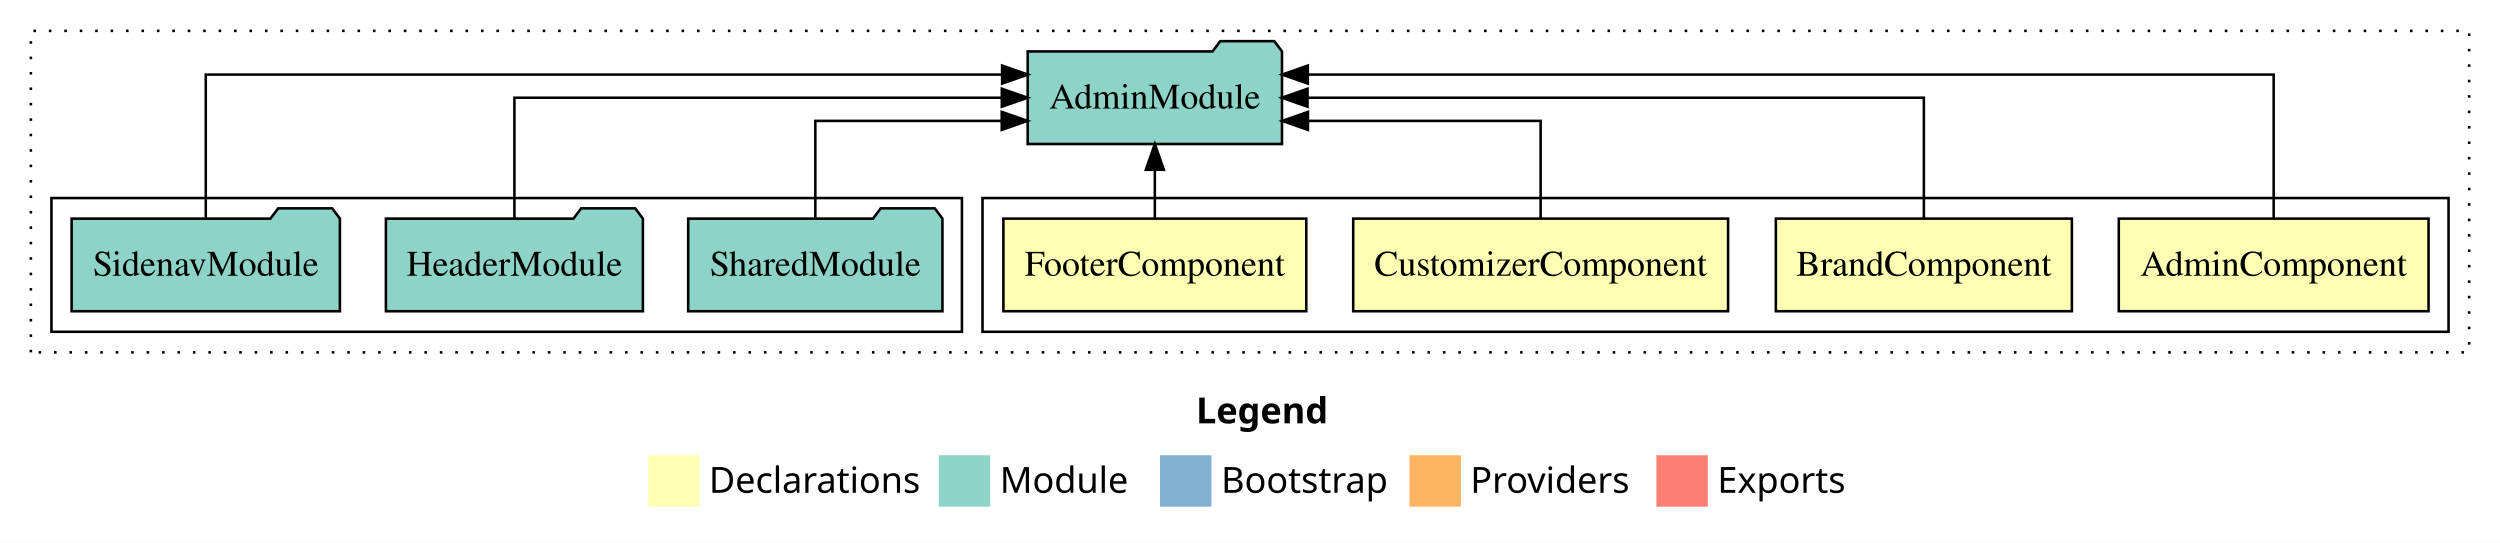
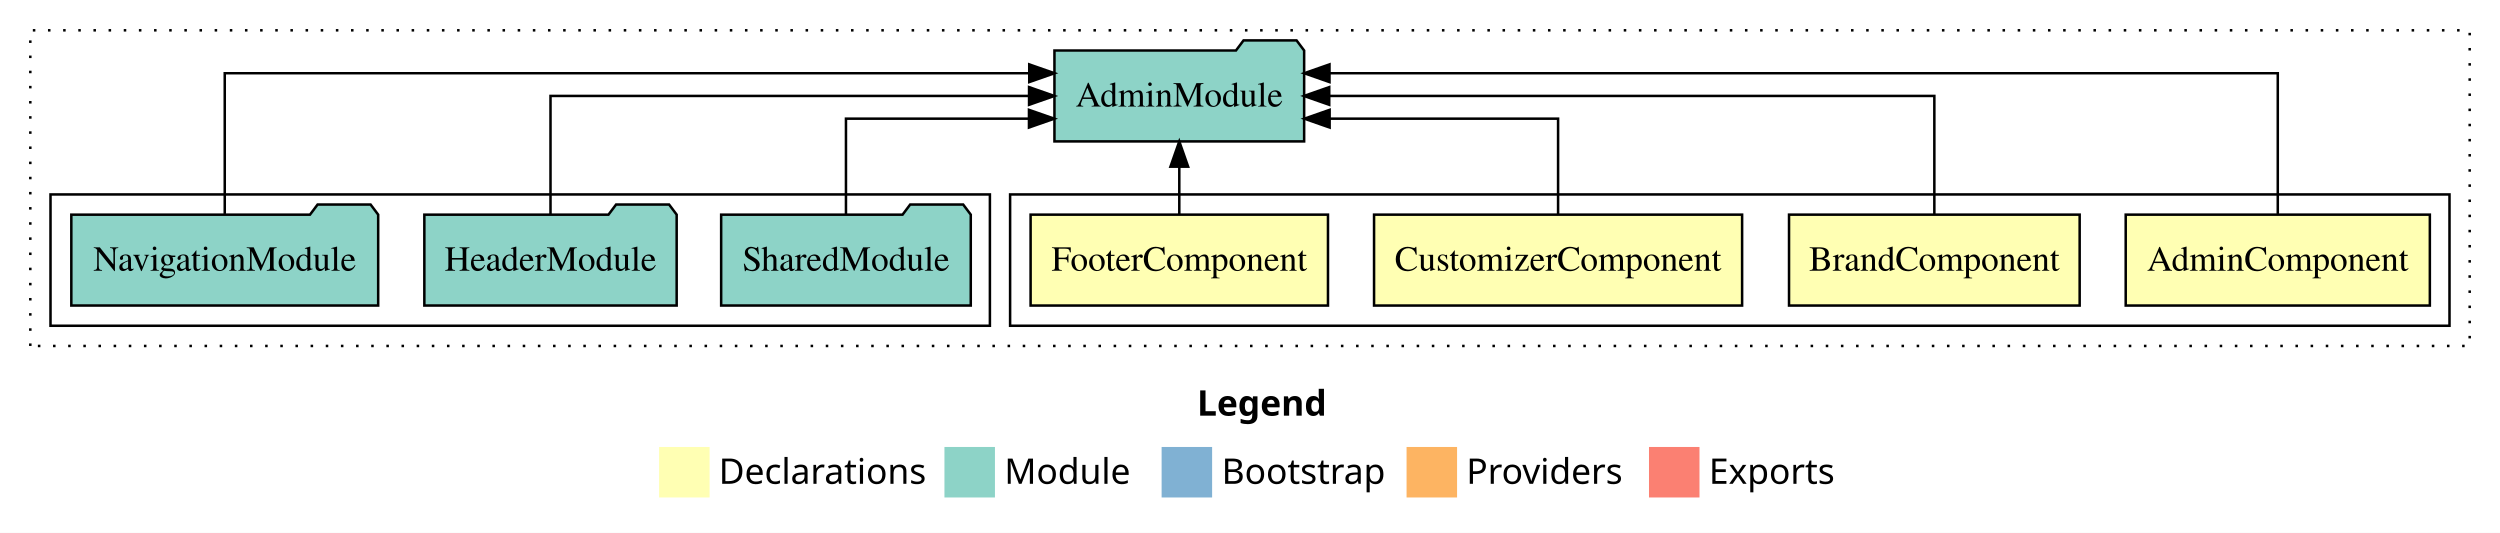
- <svg xmlns="http://www.w3.org/2000/svg" width="972pt" height="211pt" viewBox="0.00 0.00 972.00 211.00">
+ <svg xmlns="http://www.w3.org/2000/svg" width="990pt" height="211pt" viewBox="0.00 0.00 990.00 211.00">
  <g id="graph0" class="graph" transform="scale(1 1) rotate(0) translate(4 207)">
-     <polygon fill="#ffffff" stroke="transparent" points="-4,4 -4,-207 968,-207 968,4 -4,4" />
-     <text text-anchor="start" x="461.009" y="-42.4" font-family="sans-serif" font-weight="bold" font-size="14.00" fill="#000000">Legend</text>
-     <polygon fill="#ffffb3" stroke="transparent" points="248,-10 248,-30 268,-30 268,-10 248,-10" />
-     <text text-anchor="start" x="271.629" y="-15.4" font-family="sans-serif" font-size="14.00" fill="#000000">  Declarations</text>
-     <polygon fill="#8dd3c7" stroke="transparent" points="361,-10 361,-30 381,-30 381,-10 361,-10" />
-     <text text-anchor="start" x="384.725" y="-15.4" font-family="sans-serif" font-size="14.00" fill="#000000">  Module</text>
-     <polygon fill="#80b1d3" stroke="transparent" points="447,-10 447,-30 467,-30 467,-10 447,-10" />
-     <text text-anchor="start" x="470.781" y="-15.4" font-family="sans-serif" font-size="14.00" fill="#000000">  Bootstrap</text>
-     <polygon fill="#fdb462" stroke="transparent" points="544,-10 544,-30 564,-30 564,-10 544,-10" />
-     <text text-anchor="start" x="567.673" y="-15.4" font-family="sans-serif" font-size="14.00" fill="#000000">  Providers</text>
-     <polygon fill="#fb8072" stroke="transparent" points="640,-10 640,-30 660,-30 660,-10 640,-10" />
-     <text text-anchor="start" x="663.726" y="-15.4" font-family="sans-serif" font-size="14.00" fill="#000000">  Exports</text>
+     <polygon fill="#ffffff" stroke="transparent" points="-4,4 -4,-207 986,-207 986,4 -4,4" />
+     <text text-anchor="start" x="470.009" y="-42.4" font-family="sans-serif" font-weight="bold" font-size="14.00" fill="#000000">Legend</text>
+     <polygon fill="#ffffb3" stroke="transparent" points="257,-10 257,-30 277,-30 277,-10 257,-10" />
+     <text text-anchor="start" x="280.629" y="-15.4" font-family="sans-serif" font-size="14.00" fill="#000000">  Declarations</text>
+     <polygon fill="#8dd3c7" stroke="transparent" points="370,-10 370,-30 390,-30 390,-10 370,-10" />
+     <text text-anchor="start" x="393.725" y="-15.4" font-family="sans-serif" font-size="14.00" fill="#000000">  Module</text>
+     <polygon fill="#80b1d3" stroke="transparent" points="456,-10 456,-30 476,-30 476,-10 456,-10" />
+     <text text-anchor="start" x="479.781" y="-15.4" font-family="sans-serif" font-size="14.00" fill="#000000">  Bootstrap</text>
+     <polygon fill="#fdb462" stroke="transparent" points="553,-10 553,-30 573,-30 573,-10 553,-10" />
+     <text text-anchor="start" x="576.673" y="-15.4" font-family="sans-serif" font-size="14.00" fill="#000000">  Providers</text>
+     <polygon fill="#fb8072" stroke="transparent" points="649,-10 649,-30 669,-30 669,-10 649,-10" />
+     <text text-anchor="start" x="672.726" y="-15.4" font-family="sans-serif" font-size="14.00" fill="#000000">  Exports</text>
    <g id="clust1" class="cluster">
-       <polygon fill="none" stroke="#000000" stroke-dasharray="1,5" points="8,-70 8,-195 956,-195 956,-70 8,-70" />
+       <polygon fill="none" stroke="#000000" stroke-dasharray="1,5" points="8,-70 8,-195 974,-195 974,-70 8,-70" />
    </g>
    <g id="clust2" class="cluster">
-       <polygon fill="none" stroke="#000000" points="378,-78 378,-130 948,-130 948,-78 378,-78" />
+       <polygon fill="none" stroke="#000000" points="396,-78 396,-130 966,-130 966,-78 396,-78" />
    </g>
    <g id="clust7" class="cluster">
-       <polygon fill="none" stroke="#000000" points="16,-78 16,-130 370,-130 370,-78 16,-78" />
+       <polygon fill="none" stroke="#000000" points="16,-78 16,-130 388,-130 388,-78 16,-78" />
    </g>
    <g id="node1" class="node">
-       <polygon fill="#ffffb3" stroke="#000000" points="940.22,-122 819.78,-122 819.78,-86 940.22,-86 940.22,-122" />
-       <text text-anchor="middle" x="880" y="-99.8" font-family="Times,serif" font-size="14.00" fill="#000000">AdminComponent</text>
+       <polygon fill="#ffffb3" stroke="#000000" points="958.22,-122 837.78,-122 837.78,-86 958.22,-86 958.22,-122" />
+       <text text-anchor="middle" x="898" y="-99.8" font-family="Times,serif" font-size="14.00" fill="#000000">AdminComponent</text>
    </g>
    <g id="node5" class="node">
-       <polygon fill="#8dd3c7" stroke="#000000" points="494.439,-187 491.439,-191 470.439,-191 467.439,-187 395.561,-187 395.561,-151 494.439,-151 494.439,-187" />
-       <text text-anchor="middle" x="445" y="-164.8" font-family="Times,serif" font-size="14.00" fill="#000000">AdminModule</text>
+       <polygon fill="#8dd3c7" stroke="#000000" points="512.439,-187 509.439,-191 488.439,-191 485.439,-187 413.561,-187 413.561,-151 512.439,-151 512.439,-187" />
+       <text text-anchor="middle" x="463" y="-164.8" font-family="Times,serif" font-size="14.00" fill="#000000">AdminModule</text>
    </g>
    <g id="edge1" class="edge">
-       <path fill="none" stroke="#000000" d="M880,-122.292C880,-144.206 880,-178 880,-178 880,-178 504.476,-178 504.476,-178" />
-       <polygon fill="#000000" stroke="#000000" points="504.477,-174.5 494.476,-178 504.476,-181.5 504.477,-174.5" />
+       <path fill="none" stroke="#000000" d="M898,-122.292C898,-144.206 898,-178 898,-178 898,-178 522.476,-178 522.476,-178" />
+       <polygon fill="#000000" stroke="#000000" points="522.477,-174.5 512.476,-178 522.476,-181.5 522.477,-174.5" />
    </g>
    <g id="node2" class="node">
-       <polygon fill="#ffffb3" stroke="#000000" points="801.545,-122 686.455,-122 686.455,-86 801.545,-86 801.545,-122" />
-       <text text-anchor="middle" x="744" y="-99.8" font-family="Times,serif" font-size="14.00" fill="#000000">BrandComponent</text>
+       <polygon fill="#ffffb3" stroke="#000000" points="819.545,-122 704.455,-122 704.455,-86 819.545,-86 819.545,-122" />
+       <text text-anchor="middle" x="762" y="-99.8" font-family="Times,serif" font-size="14.00" fill="#000000">BrandComponent</text>
    </g>
    <g id="edge2" class="edge">
-       <path fill="none" stroke="#000000" d="M744,-122.106C744,-141.339 744,-169 744,-169 744,-169 504.374,-169 504.374,-169" />
-       <polygon fill="#000000" stroke="#000000" points="504.374,-165.5 494.374,-169 504.374,-172.5 504.374,-165.5" />
+       <path fill="none" stroke="#000000" d="M762,-122.106C762,-141.339 762,-169 762,-169 762,-169 522.374,-169 522.374,-169" />
+       <polygon fill="#000000" stroke="#000000" points="522.374,-165.5 512.374,-169 522.374,-172.5 522.374,-165.5" />
    </g>
    <g id="node3" class="node">
-       <polygon fill="#ffffb3" stroke="#000000" points="667.875,-122 522.125,-122 522.125,-86 667.875,-86 667.875,-122" />
-       <text text-anchor="middle" x="595" y="-99.8" font-family="Times,serif" font-size="14.00" fill="#000000">CustomizerComponent</text>
+       <polygon fill="#ffffb3" stroke="#000000" points="685.875,-122 540.125,-122 540.125,-86 685.875,-86 685.875,-122" />
+       <text text-anchor="middle" x="613" y="-99.8" font-family="Times,serif" font-size="14.00" fill="#000000">CustomizerComponent</text>
    </g>
    <g id="edge3" class="edge">
-       <path fill="none" stroke="#000000" d="M595,-122.027C595,-138.398 595,-160 595,-160 595,-160 504.531,-160 504.531,-160" />
-       <polygon fill="#000000" stroke="#000000" points="504.531,-156.5 494.531,-160 504.531,-163.5 504.531,-156.5" />
+       <path fill="none" stroke="#000000" d="M613,-122.027C613,-138.398 613,-160 613,-160 613,-160 522.531,-160 522.531,-160" />
+       <polygon fill="#000000" stroke="#000000" points="522.531,-156.5 512.531,-160 522.531,-163.5 522.531,-156.5" />
    </g>
    <g id="node4" class="node">
-       <polygon fill="#ffffb3" stroke="#000000" points="503.881,-122 386.119,-122 386.119,-86 503.881,-86 503.881,-122" />
-       <text text-anchor="middle" x="445" y="-99.8" font-family="Times,serif" font-size="14.00" fill="#000000">FooterComponent</text>
+       <polygon fill="#ffffb3" stroke="#000000" points="521.881,-122 404.119,-122 404.119,-86 521.881,-86 521.881,-122" />
+       <text text-anchor="middle" x="463" y="-99.8" font-family="Times,serif" font-size="14.00" fill="#000000">FooterComponent</text>
    </g>
    <g id="edge4" class="edge">
-       <path fill="none" stroke="#000000" d="M445,-122.106C445,-122.106 445,-140.991 445,-140.991" />
-       <polygon fill="#000000" stroke="#000000" points="441.5,-140.991 445,-150.991 448.5,-140.991 441.5,-140.991" />
+       <path fill="none" stroke="#000000" d="M463,-122.106C463,-122.106 463,-140.991 463,-140.991" />
+       <polygon fill="#000000" stroke="#000000" points="459.5,-140.991 463,-150.991 466.5,-140.991 459.5,-140.991" />
    </g>
    <g id="node6" class="node">
-       <polygon fill="#8dd3c7" stroke="#000000" points="362.423,-122 359.423,-126 338.423,-126 335.423,-122 263.577,-122 263.577,-86 362.423,-86 362.423,-122" />
-       <text text-anchor="middle" x="313" y="-99.8" font-family="Times,serif" font-size="14.00" fill="#000000">SharedModule</text>
+       <polygon fill="#8dd3c7" stroke="#000000" points="380.423,-122 377.423,-126 356.423,-126 353.423,-122 281.577,-122 281.577,-86 380.423,-86 380.423,-122" />
+       <text text-anchor="middle" x="331" y="-99.8" font-family="Times,serif" font-size="14.00" fill="#000000">SharedModule</text>
    </g>
    <g id="edge5" class="edge">
-       <path fill="none" stroke="#000000" d="M313,-122.027C313,-138.398 313,-160 313,-160 313,-160 385.473,-160 385.473,-160" />
-       <polygon fill="#000000" stroke="#000000" points="385.473,-163.5 395.473,-160 385.473,-156.5 385.473,-163.5" />
+       <path fill="none" stroke="#000000" d="M331,-122.027C331,-138.398 331,-160 331,-160 331,-160 403.473,-160 403.473,-160" />
+       <polygon fill="#000000" stroke="#000000" points="403.473,-163.5 413.473,-160 403.473,-156.5 403.473,-163.5" />
    </g>
    <g id="node7" class="node">
-       <polygon fill="#8dd3c7" stroke="#000000" points="245.961,-122 242.961,-126 221.961,-126 218.961,-122 146.039,-122 146.039,-86 245.961,-86 245.961,-122" />
-       <text text-anchor="middle" x="196" y="-99.8" font-family="Times,serif" font-size="14.00" fill="#000000">HeaderModule</text>
+       <polygon fill="#8dd3c7" stroke="#000000" points="263.961,-122 260.961,-126 239.961,-126 236.961,-122 164.039,-122 164.039,-86 263.961,-86 263.961,-122" />
+       <text text-anchor="middle" x="214" y="-99.8" font-family="Times,serif" font-size="14.00" fill="#000000">HeaderModule</text>
    </g>
    <g id="edge6" class="edge">
-       <path fill="none" stroke="#000000" d="M196,-122.106C196,-141.339 196,-169 196,-169 196,-169 385.508,-169 385.508,-169" />
-       <polygon fill="#000000" stroke="#000000" points="385.508,-172.5 395.508,-169 385.508,-165.5 385.508,-172.5" />
+       <path fill="none" stroke="#000000" d="M214,-122.106C214,-141.339 214,-169 214,-169 214,-169 403.508,-169 403.508,-169" />
+       <polygon fill="#000000" stroke="#000000" points="403.508,-172.5 413.508,-169 403.508,-165.5 403.508,-172.5" />
    </g>
    <g id="node8" class="node">
-       <polygon fill="#8dd3c7" stroke="#000000" points="128.153,-122 125.153,-126 104.153,-126 101.153,-122 23.847,-122 23.847,-86 128.153,-86 128.153,-122" />
-       <text text-anchor="middle" x="76" y="-99.8" font-family="Times,serif" font-size="14.00" fill="#000000">SidenavModule</text>
+       <polygon fill="#8dd3c7" stroke="#000000" points="145.758,-122 142.758,-126 121.758,-126 118.758,-122 24.242,-122 24.242,-86 145.758,-86 145.758,-122" />
+       <text text-anchor="middle" x="85" y="-99.8" font-family="Times,serif" font-size="14.00" fill="#000000">NavigationModule</text>
    </g>
    <g id="edge7" class="edge">
-       <path fill="none" stroke="#000000" d="M76,-122.292C76,-144.206 76,-178 76,-178 76,-178 385.618,-178 385.618,-178" />
-       <polygon fill="#000000" stroke="#000000" points="385.618,-181.5 395.618,-178 385.618,-174.5 385.618,-181.5" />
+       <path fill="none" stroke="#000000" d="M85,-122.292C85,-144.206 85,-178 85,-178 85,-178 403.583,-178 403.583,-178" />
+       <polygon fill="#000000" stroke="#000000" points="403.583,-181.5 413.583,-178 403.583,-174.5 403.583,-181.5" />
    </g>
  </g>
</svg>
